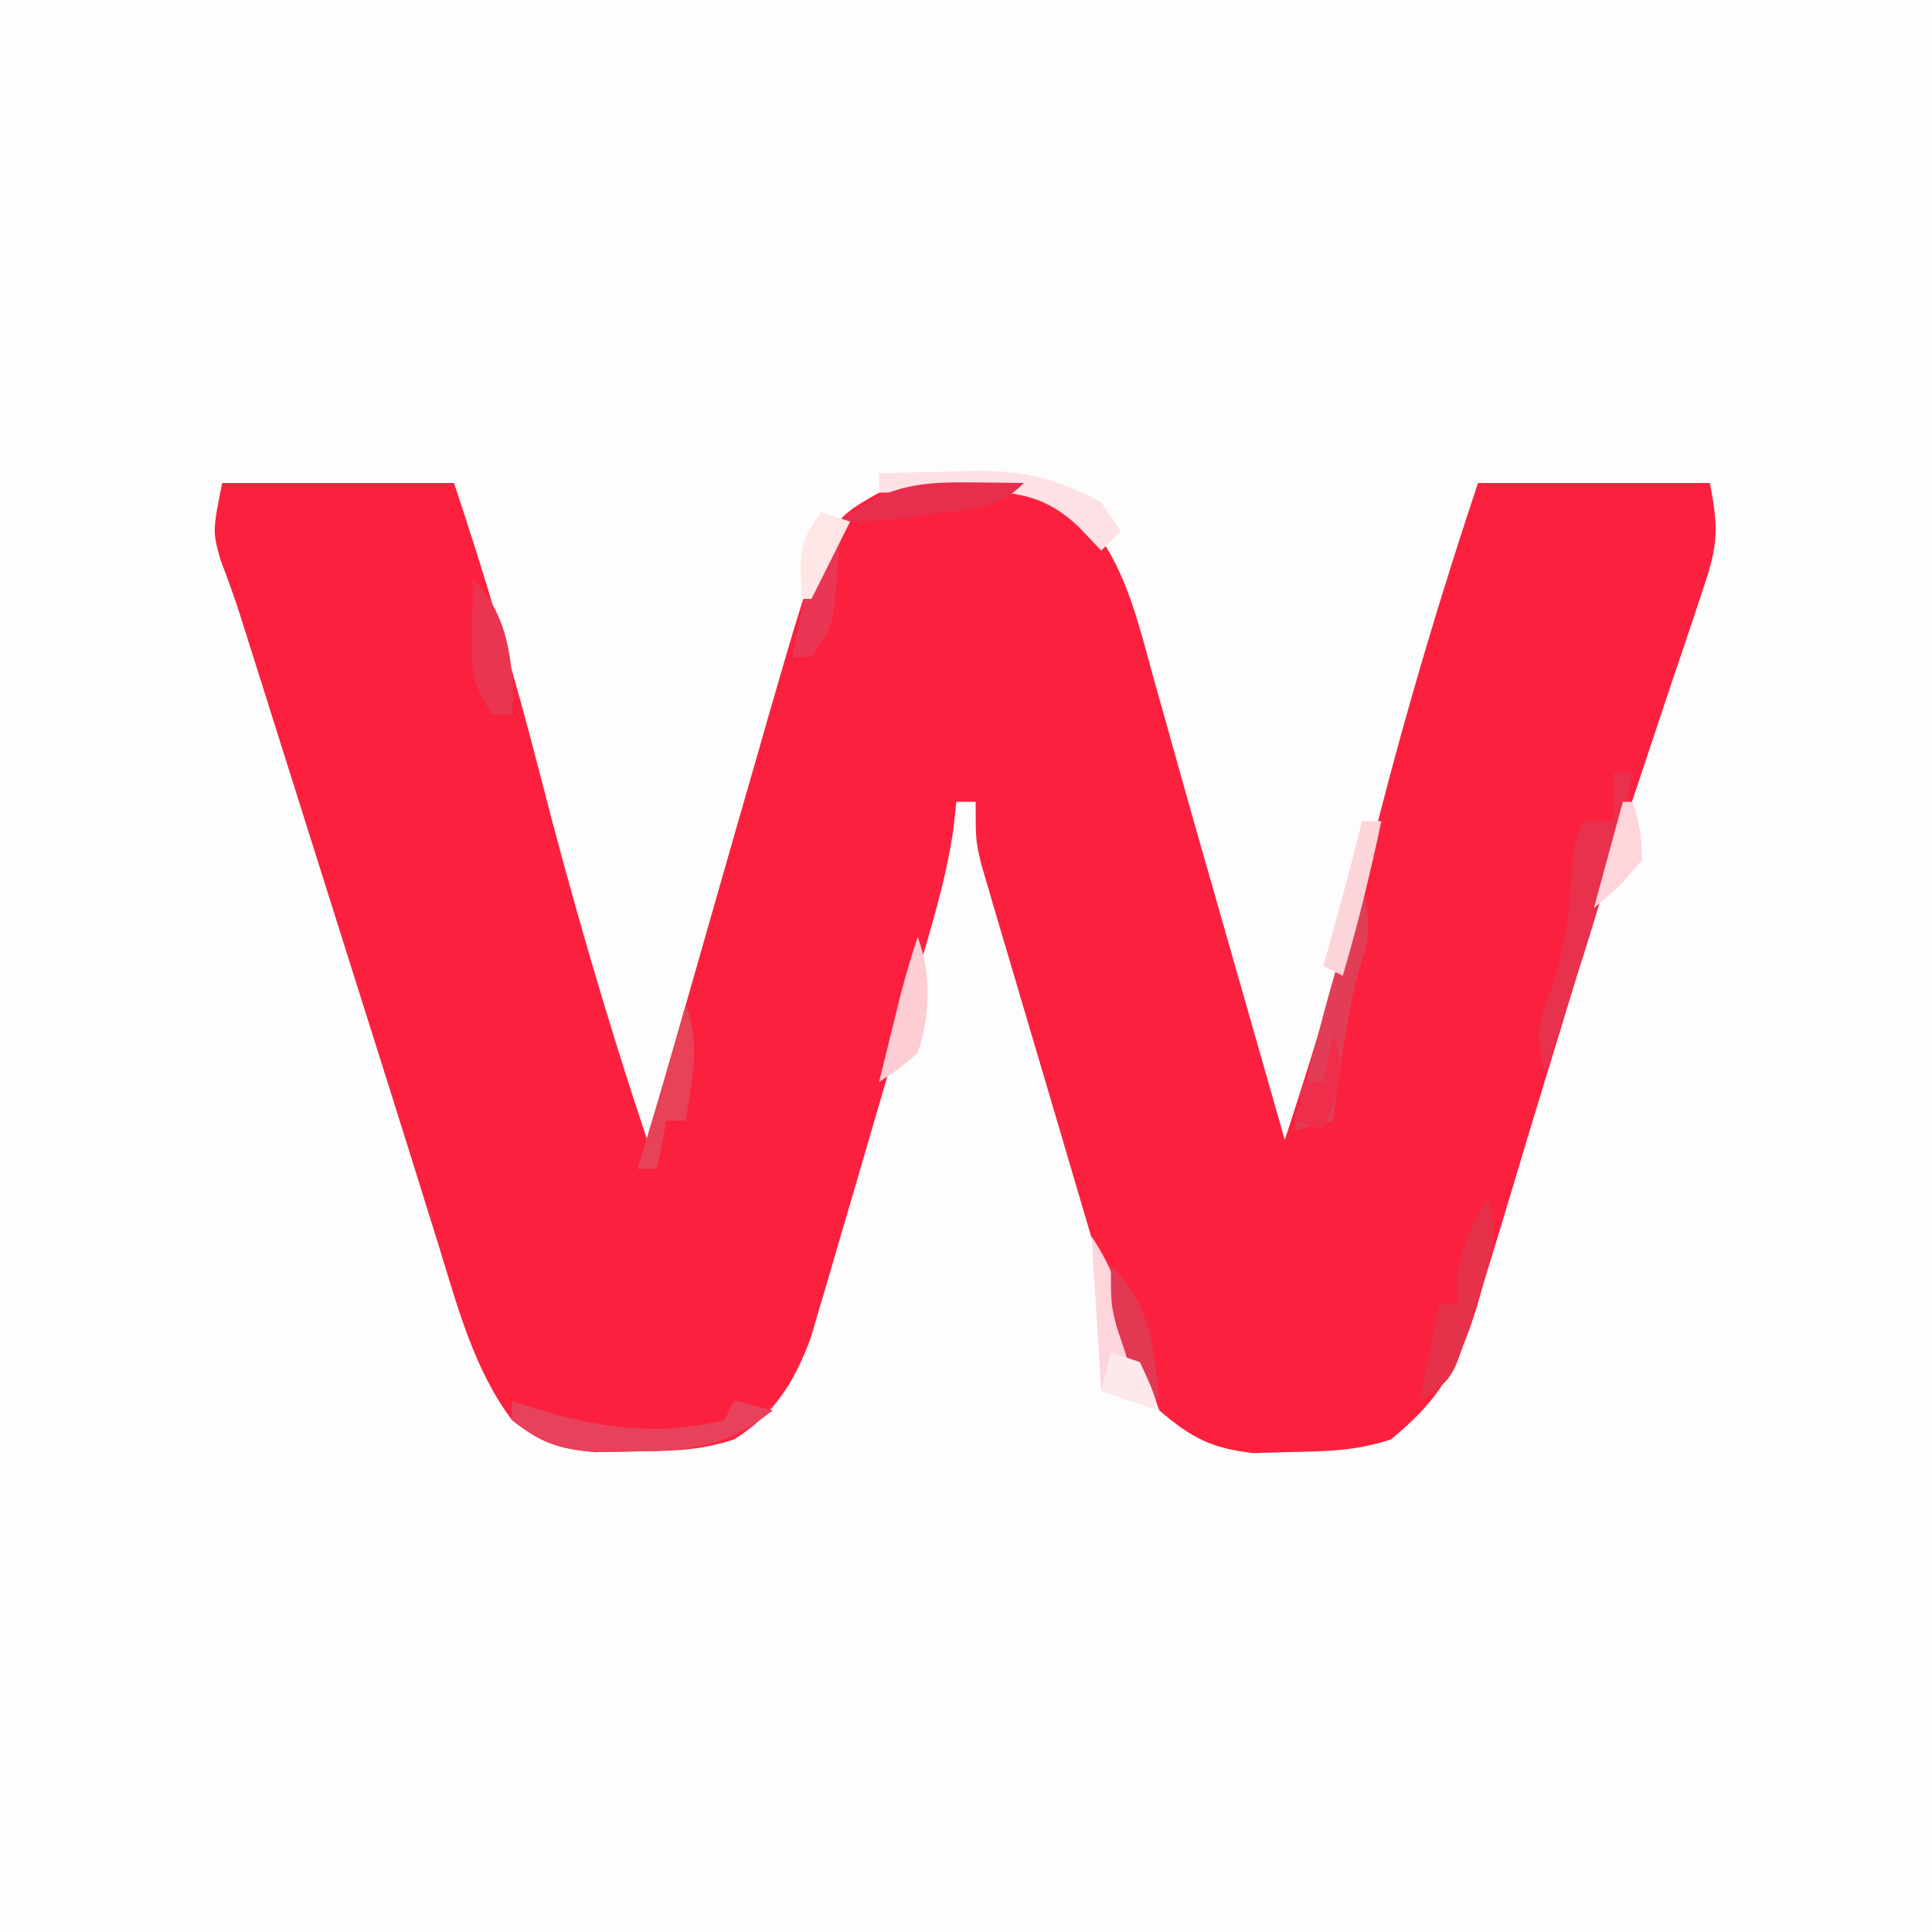
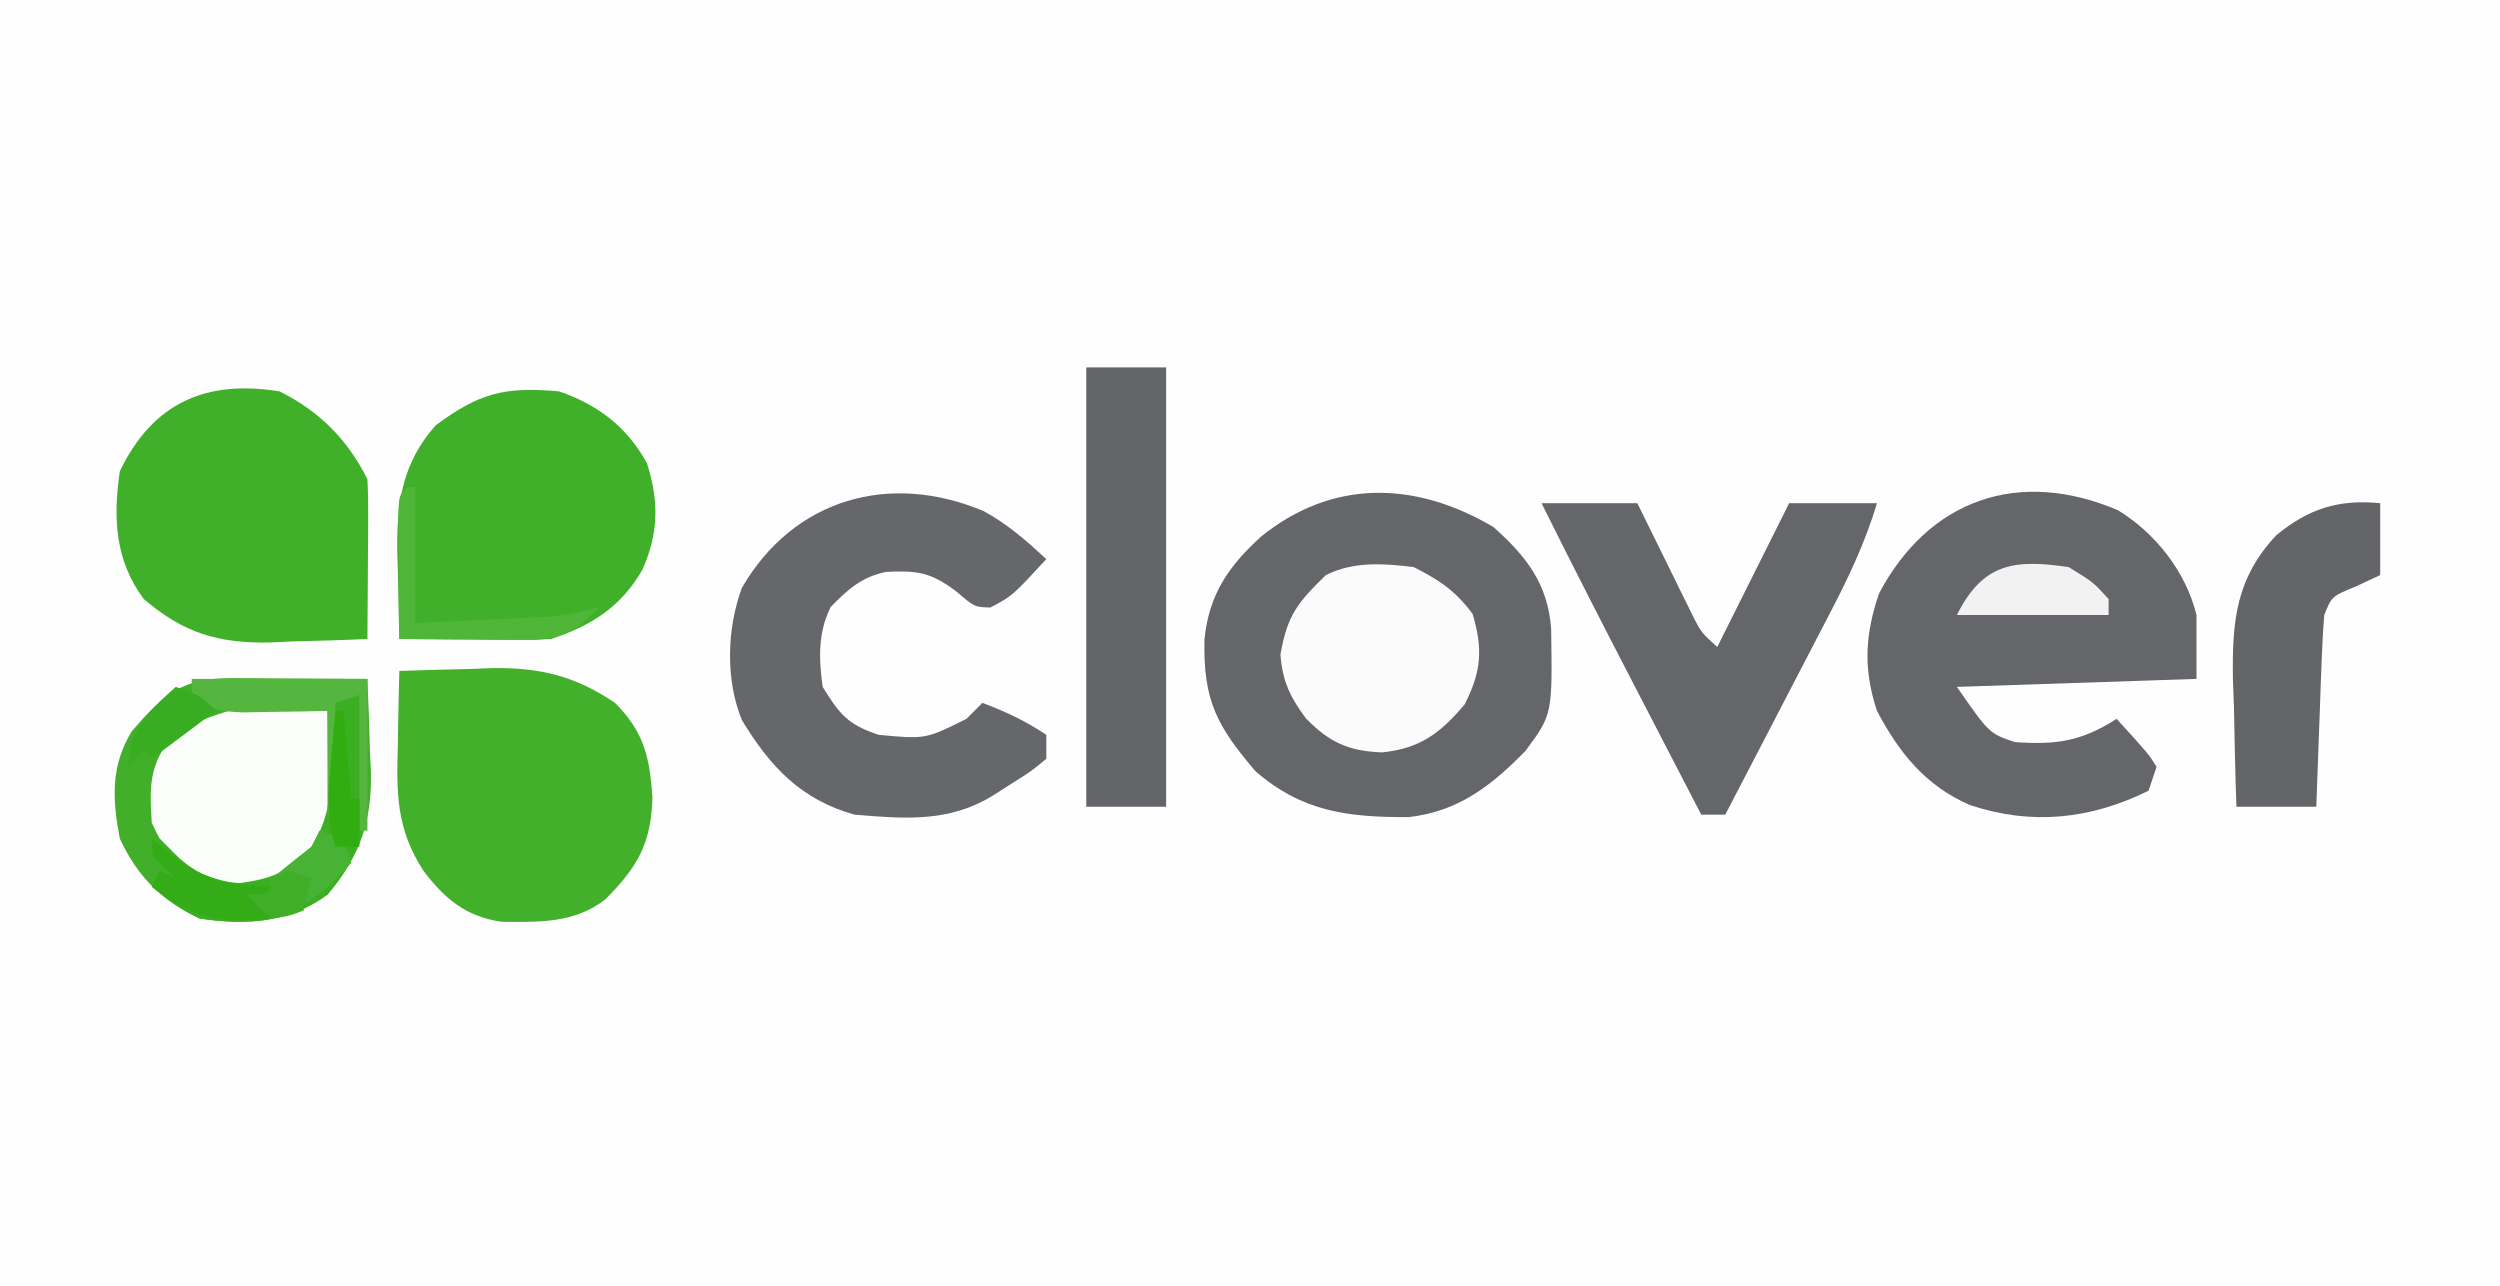
- <svg xmlns="http://www.w3.org/2000/svg" version="1.1" width="200" height="200">
-   <path d="M0 0 C66 0 132 0 200 0 C200 66 200 132 200 200 C134 200 68 200 0 200 C0 134 0 68 0 0 Z " fill="#FEFDFD" transform="translate(0,0)" />
-   <path d="M0 0 C7.92 0 15.84 0 24 0 C27.317 9.952 30.269 19.904 32.875 30.062 C36.156 42.839 39.806 55.492 44 68 C44.206 67.277 44.411 66.555 44.623 65.811 C46.71 58.484 48.803 51.159 50.901 43.836 C51.602 41.39 52.302 38.943 53.001 36.496 C53.914 33.308 54.831 30.123 55.75 26.938 C56.019 25.995 56.288 25.053 56.565 24.082 C62.326 4.201 62.326 4.201 68 1 C73.908 -0.969 80.603 -0.77 86.5 1.125 C92.874 5.905 94.361 12.698 96.375 20.062 C96.673 21.119 96.971 22.175 97.279 23.263 C97.894 25.444 98.504 27.625 99.111 29.808 C100.196 33.704 101.311 37.592 102.428 41.479 C103.402 44.872 104.368 48.267 105.334 51.663 C106.345 55.213 107.36 58.763 108.375 62.312 C108.917 64.208 109.458 66.104 110 68 C113.629 56.971 116.872 45.911 119.74 34.66 C122.737 22.979 126.187 11.44 130 0 C137.92 0 145.84 0 154 0 C155.059 5.295 154.709 6.845 153.035 11.789 C152.811 12.465 152.587 13.141 152.355 13.838 C151.602 16.104 150.832 18.364 150.062 20.625 C148.951 23.939 147.847 27.256 146.746 30.574 C146.45 31.463 146.154 32.351 145.849 33.267 C143.4 40.671 141.109 48.119 138.848 55.582 C138.14 57.901 137.432 60.22 136.724 62.539 C135.675 65.976 134.632 69.414 133.608 72.859 C132.644 76.098 131.656 79.328 130.664 82.559 C130.383 83.526 130.102 84.493 129.813 85.49 C127.933 91.515 125.925 94.989 121 99 C117.436 100.188 114.445 100.242 110.688 100.312 C108.744 100.369 108.744 100.369 106.762 100.426 C102.361 99.928 100.36 98.846 97 96 C94.722 92.63 93.344 89.428 92.191 85.539 C91.871 84.471 91.55 83.403 91.221 82.303 C90.886 81.16 90.552 80.017 90.207 78.84 C89.856 77.658 89.505 76.476 89.144 75.258 C88.405 72.763 87.67 70.268 86.938 67.771 C86.187 65.212 85.432 62.654 84.671 60.098 C83.573 56.41 82.482 52.719 81.395 49.027 C80.884 47.31 80.884 47.31 80.363 45.558 C80.052 44.493 79.741 43.429 79.421 42.332 C79.008 40.929 79.008 40.929 78.587 39.497 C78 37 78 37 78 33 C77.34 33 76.68 33 76 33 C75.903 33.914 75.805 34.829 75.705 35.771 C74.923 41.207 73.276 46.407 71.727 51.664 C71.24 53.329 71.24 53.329 70.743 55.028 C70.058 57.367 69.371 59.705 68.681 62.043 C67.627 65.617 66.587 69.195 65.547 72.773 C64.878 75.05 64.209 77.326 63.539 79.602 C63.23 80.669 62.92 81.737 62.601 82.837 C62.304 83.835 62.008 84.833 61.702 85.862 C61.445 86.736 61.188 87.609 60.923 88.51 C59.221 93.101 57.182 96.386 53 99 C49.41 100.197 46.41 100.205 42.625 100.25 C40.664 100.289 40.664 100.289 38.664 100.328 C34.797 99.982 33.008 99.398 30 97 C26.064 91.797 24.317 85.116 22.418 78.957 C21.887 77.257 21.357 75.558 20.826 73.858 C20.536 72.926 20.246 71.995 19.947 71.035 C18.162 65.314 16.352 59.601 14.547 53.887 C13.755 51.378 12.963 48.87 12.172 46.361 C11.77 45.089 11.368 43.816 10.967 42.543 C10.148 39.95 9.33 37.356 8.512 34.762 C7.316 30.97 6.119 27.178 4.922 23.387 C4.557 22.23 4.193 21.074 3.817 19.883 C3.476 18.804 3.135 17.724 2.784 16.612 C2.487 15.67 2.19 14.728 1.883 13.758 C1.258 11.805 0.565 9.874 -0.174 7.962 C-1 5 -1 5 0 0 Z " fill="#FB213E" transform="translate(23,50)" />
-   <path d="M0 0 C0.66 0 1.32 0 2 0 C0.562 7.022 -1.407 13.75 -3.625 20.562 C-3.95 21.571 -4.275 22.58 -4.609 23.619 C-5.403 26.081 -6.2 28.541 -7 31 C-7.945 27.672 -7.939 26.162 -6.625 22.938 C-4.961 18.384 -4.496 14.107 -4.211 9.285 C-4 7 -4 7 -3 5 C-2.01 5 -1.02 5 0 5 C0 3.35 0 1.7 0 0 Z " fill="#E7314D" transform="translate(167,80)" />
-   <path d="M0 0 C1 0.342 1 0.342 2.02 0.691 C8.825 2.814 14.974 3.724 22 2 C22.33 1.34 22.66 0.68 23 0 C24.32 0.33 25.64 0.66 27 1 C22.217 4.793 18.69 5.179 12.625 5.25 C11.318 5.276 10.011 5.302 8.664 5.328 C4.868 4.988 2.962 4.356 0 2 C0 1.34 0 0.68 0 0 Z " fill="#E7415B" transform="translate(53,145)" />
-   <path d="M0 0 C1.039 3.428 0.714 5.304 -0.387 8.719 C-1.728 13.708 -2.278 18.891 -3 24 C-4.32 24.33 -5.64 24.66 -7 25 C-4.958 16.554 -2.926 8.193 0 0 Z " fill="#E23D56" transform="translate(141,92)" />
-   <path d="M0 0 C1.373 4.119 0.023 7.086 -1.25 11.062 C-1.468 11.795 -1.686 12.528 -1.91 13.283 C-3.628 18.752 -3.628 18.752 -7 21 C-6.333 17.667 -5.667 14.333 -5 11 C-4.34 11 -3.68 11 -3 11 C-3.062 10.299 -3.124 9.598 -3.188 8.875 C-2.957 5.347 -1.708 3.06 0 0 Z " fill="#E53149" transform="translate(154,124)" />
-   <path d="M0 0 C2.522 -0.082 5.04 -0.141 7.562 -0.188 C8.267 -0.213 8.971 -0.238 9.697 -0.264 C14.881 -0.335 18.418 0.521 23 3 C23.99 4.485 23.99 4.485 25 6 C24.34 6.66 23.68 7.32 23 8 C22.237 7.196 21.474 6.391 20.688 5.562 C16.485 1.555 12.811 1.871 7.312 1.938 C6.611 1.942 5.909 1.947 5.186 1.951 C3.457 1.963 1.728 1.981 0 2 C0 1.34 0 0.68 0 0 Z " fill="#FEE1E5" transform="translate(91,49)" />
-   <path d="M0 0 C2.132 3.197 2.983 5.888 4.062 9.562 C5.283 13.879 5.283 13.879 7 18 C5.02 17.34 3.04 16.68 1 16 C0.67 10.72 0.34 5.44 0 0 Z " fill="#FED5DD" transform="translate(113,128)" />
-   <path d="M0 0 C1.63 0.014 1.63 0.014 3.293 0.027 C4.124 0.039 4.956 0.051 5.812 0.062 C3.029 2.846 0.744 2.684 -3.125 3.188 C-4.372 3.355 -5.618 3.523 -6.902 3.695 C-10.188 4.062 -10.188 4.062 -13.188 4.062 C-8.737 0.533 -5.639 -0.061 0 0 Z " fill="#E72E4C" transform="translate(100.1875,49.9375)" />
-   <path d="M0 0 C3.265 3.265 3.932 7.41 4.125 11.938 C4.084 12.618 4.043 13.299 4 14 C3.34 14 2.68 14 2 14 C-0.281 10.579 -0.219 9.318 -0.125 5.312 C-0.107 4.319 -0.089 3.325 -0.07 2.301 C-0.047 1.542 -0.024 0.782 0 0 Z " fill="#EA3550" transform="translate(49,60)" />
-   <path d="M0 0 C1.532 4.084 0.631 7.795 0 12 C-0.66 12 -1.32 12 -2 12 C-2.33 13.65 -2.66 15.3 -3 17 C-3.66 17 -4.32 17 -5 17 C-4.807 16.359 -4.613 15.719 -4.414 15.059 C-2.906 10.049 -1.423 5.035 0 0 Z " fill="#E74258" transform="translate(71,104)" />
-   <path d="M0 0 C0.66 0 1.32 0 2 0 C0.849 5.398 -0.424 10.71 -2 16 C-2.66 15.67 -3.32 15.34 -4 15 C-3.795 14.252 -3.59 13.505 -3.379 12.734 C-3.109 11.75 -2.84 10.765 -2.562 9.75 C-2.296 8.775 -2.029 7.801 -1.754 6.797 C-1.145 4.536 -0.558 2.274 0 0 Z " fill="#FCD5DA" transform="translate(141,85)" />
-   <path d="M0 0 C0.33 0 0.66 0 1 0 C0.886 1.605 0.758 3.209 0.625 4.812 C0.555 5.706 0.486 6.599 0.414 7.52 C0 10 0 10 -2 13 C-2.66 13 -3.32 13 -4 13 C-3.715 11.582 -3.422 10.166 -3.125 8.75 C-2.963 7.961 -2.8 7.172 -2.633 6.359 C-2.008 4.032 -1.152 2.11 0 0 Z " fill="#EA3654" transform="translate(86,55)" />
-   <path d="M0 0 C1.432 3.819 1.301 8.161 0 12 C-2.051 13.746 -2.051 13.746 -4 15 C-3.522 13.062 -3.043 11.125 -2.562 9.188 C-2.296 8.109 -2.029 7.03 -1.754 5.918 C-1.239 3.926 -0.651 1.952 0 0 Z " fill="#FDCDD4" transform="translate(95,97)" />
-   <path d="M0 0 C4.174 4.174 4.432 8.321 5 14 C3 13 3 13 2.148 11.074 C1.893 10.287 1.638 9.499 1.375 8.688 C0.984 7.518 0.984 7.518 0.586 6.324 C0 4 0 4 0 0 Z " fill="#E33851" transform="translate(115,131)" />
-   <path d="M0 0 C1.467 3.815 0.433 6.29 -1 10 C-1.99 9.67 -2.98 9.34 -4 9 C-3.67 7.68 -3.34 6.36 -3 5 C-2.34 5 -1.68 5 -1 5 C-0.67 3.35 -0.34 1.7 0 0 Z " fill="#EE2E4B" transform="translate(138,107)" />
-   <path d="M0 0 C0.33 0 0.66 0 1 0 C1.812 2.688 1.812 2.688 2 6 C-0.438 8.875 -0.438 8.875 -3 11 C-2.01 7.37 -1.02 3.74 0 0 Z " fill="#FED5DB" transform="translate(168,83)" />
-   <path d="M0 0 C0.99 0.33 1.98 0.66 3 1 C1.68 3.64 0.36 6.28 -1 9 C-1.33 9 -1.66 9 -2 9 C-2.25 3.375 -2.25 3.375 0 0 Z " fill="#FEE6E7" transform="translate(85,53)" />
-   <path d="M0 0 C0.99 0.33 1.98 0.66 3 1 C4.188 3.562 4.188 3.562 5 6 C3.02 5.34 1.04 4.68 -1 4 C-0.67 2.68 -0.34 1.36 0 0 Z " fill="#FDE8EC" transform="translate(115,140)" />
+ <svg xmlns="http://www.w3.org/2000/svg" version="1.1" width="313" height="161">
+   <path d="M0 0 C103.29 0 206.58 0 313 0 C313 53.13 313 106.26 313 161 C209.71 161 106.42 161 0 161 C0 107.87 0 54.74 0 0 Z " fill="#FEFEFE" transform="translate(0,0)" />
+   <path d="M0 0 C4.099 3.658 6.781 7.078 7.203 12.707 C7.365 23.441 7.365 23.441 4 28 C-0.273 32.368 -4.369 35.582 -10.613 36.301 C-18.22 36.334 -23.949 35.644 -29.812 30.562 C-34.633 24.915 -36.373 21.709 -36.203 14.078 C-35.651 8.433 -33.192 4.901 -29.125 1.188 C-20.213 -6.013 -9.844 -5.829 0 0 Z " fill="#65666A" transform="translate(187,66)" />
+   <path d="M0 0 C4.716 2.884 8.509 7.738 9.82 13.113 C9.82 15.753 9.82 18.393 9.82 21.113 C-0.08 21.443 -9.98 21.773 -20.18 22.113 C-16.128 27.935 -16.128 27.935 -12.934 29.023 C-7.825 29.379 -4.647 28.977 -0.18 26.113 C3.824 30.508 3.824 30.508 4.82 32.113 C4.49 33.103 4.16 34.093 3.82 35.113 C-3.44 38.678 -10.727 39.485 -18.492 36.926 C-24.061 34.534 -27.398 30.398 -30.18 25.113 C-31.927 19.872 -31.672 15.566 -29.93 10.426 C-23.707 -1.352 -12.446 -5.316 0 0 Z " fill="#65666A" transform="translate(265.1797,63.88672)" />
+   <path d="M0 0 C4.879 1.689 8.501 4.438 11 9 C12.516 13.759 12.467 17.733 10.438 22.312 C7.75 26.997 4.078 29.307 -1 31 C-2.481 31.081 -3.966 31.108 -5.449 31.098 C-6.297 31.094 -7.144 31.091 -8.018 31.088 C-9.339 31.075 -9.339 31.075 -10.688 31.062 C-11.58 31.058 -12.473 31.053 -13.393 31.049 C-15.595 31.037 -17.798 31.021 -20 31 C-20.082 28.145 -20.141 25.293 -20.188 22.438 C-20.213 21.638 -20.238 20.838 -20.264 20.014 C-20.338 13.93 -19.646 9.003 -15.465 4.258 C-9.969 0.181 -6.77 -0.617 0 0 Z " fill="#40AF29" transform="translate(70,49)" />
+   <path d="M0 0 C3.001 -0.109 5.998 -0.188 9 -0.25 C9.839 -0.284 10.678 -0.317 11.543 -0.352 C17.563 -0.445 21.975 0.603 27 4 C30.655 7.655 31.353 10.862 31.688 15.875 C31.515 21.644 29.82 24.528 25.824 28.574 C21.94 31.61 17.53 31.454 12.797 31.41 C8.32 30.754 5.687 28.549 3 25 C-0.423 19.702 -0.366 15.212 -0.188 9.125 C-0.174 8.246 -0.16 7.367 -0.146 6.461 C-0.111 4.307 -0.058 2.153 0 0 Z " fill="#42B02B" transform="translate(50,84)" />
+   <path d="M0 0 C4.987 2.493 8.497 5.994 11 11 C11.084 12.521 11.107 14.047 11.098 15.57 C11.094 16.466 11.091 17.362 11.088 18.285 C11.08 19.222 11.071 20.159 11.062 21.125 C11.058 22.07 11.053 23.015 11.049 23.988 C11.037 26.326 11.021 28.663 11 31 C7.834 31.147 4.669 31.235 1.5 31.312 C0.613 31.354 -0.274 31.396 -1.188 31.439 C-7.695 31.559 -12.004 30.264 -17 26 C-20.612 21.146 -20.848 15.847 -20 10 C-15.844 1.368 -9.166 -1.478 0 0 Z " fill="#40AF29" transform="translate(35,49)" />
+   <path d="M0 0 C0.986 0.003 1.972 0.006 2.988 0.01 C4.021 0.018 5.053 0.027 6.117 0.035 C7.678 0.042 7.678 0.042 9.27 0.049 C11.844 0.061 14.418 0.077 16.992 0.098 C17.128 3.099 17.227 6.094 17.305 9.098 C17.347 9.937 17.388 10.776 17.432 11.641 C17.555 18.006 16.123 22.203 11.992 27.098 C7.139 30.71 1.839 30.945 -4.008 30.098 C-8.849 27.767 -11.711 24.957 -14.008 20.098 C-14.945 15.202 -15.169 10.991 -12.504 6.645 C-8.503 2 -6.201 -0.036 0 0 Z " fill="#FBFDFA" transform="translate(29.00781,84.90234)" />
+   <path d="M0 0 C2.987 1.634 5.332 3.691 7.828 6 C3.583 10.599 3.583 10.599 0.828 12.062 C-1.172 12 -1.172 12 -3.422 10.062 C-6.649 7.642 -8.315 7.409 -12.238 7.602 C-15.296 8.232 -17.038 9.802 -19.172 12 C-20.774 15.204 -20.665 18.523 -20.172 22 C-18.047 25.443 -17.023 26.716 -13.172 28 C-7.292 28.552 -7.292 28.552 -2.172 26 C-1.512 25.34 -0.852 24.68 -0.172 24 C2.8 25.125 5.163 26.223 7.828 28 C7.828 28.99 7.828 29.98 7.828 31 C5.93 32.57 5.93 32.57 3.453 34.125 C2.641 34.643 1.829 35.161 0.992 35.695 C-4.447 38.975 -9.936 38.518 -16.172 38 C-22.848 36.146 -26.751 32.003 -30.277 26.172 C-32.365 21.104 -32.169 14.721 -30.297 9.613 C-23.808 -1.592 -11.755 -4.97 0 0 Z " fill="#66676B" transform="translate(123.1719,64)" />
+   <path d="M0 0 C3.96 0 7.92 0 12 0 C12.554 1.132 13.109 2.264 13.68 3.43 C14.411 4.912 15.143 6.393 15.875 7.875 C16.24 8.621 16.605 9.368 16.98 10.137 C17.512 11.21 17.512 11.21 18.055 12.305 C18.379 12.965 18.704 13.624 19.039 14.304 C20.003 16.18 20.003 16.18 22 18 C24.97 12.06 27.94 6.12 31 0 C34.63 0 38.26 0 42 0 C40.52 4.921 38.457 9.274 36.086 13.805 C35.711 14.529 35.337 15.253 34.951 15.999 C33.763 18.293 32.569 20.584 31.375 22.875 C30.565 24.437 29.755 26 28.945 27.562 C26.968 31.377 24.986 35.189 23 39 C22.01 39 21.02 39 20 39 C17.954 35.054 15.91 31.107 13.866 27.159 C13.173 25.821 12.48 24.483 11.786 23.145 C7.801 15.457 3.849 7.757 0 0 Z " fill="#65666A" transform="translate(193,63)" />
+   <path d="M0 0 C3.3 0 6.6 0 10 0 C10 18.15 10 36.3 10 55 C6.7 55 3.4 55 0 55 C0 36.85 0 18.7 0 0 Z " fill="#636569" transform="translate(136,46)" />
+   <path d="M0 0 C3.214 1.636 5.247 2.973 7.375 5.875 C8.673 10.288 8.475 13.067 6.375 17.188 C3.349 20.771 0.817 22.713 -3.953 23.199 C-8.141 23.047 -10.575 21.953 -13.5 18.938 C-15.474 16.298 -16.453 14.236 -16.688 10.938 C-15.825 5.998 -14.538 4.454 -11 1 C-7.528 -0.736 -3.796 -0.466 0 0 Z " fill="#FBFBFB" transform="translate(177,71)" />
+   <path d="M0 0 C0 2.97 0 5.94 0 9 C-1.454 9.681 -1.454 9.681 -2.938 10.375 C-6.071 11.658 -6.071 11.658 -7 14 C-7.153 15.812 -7.249 17.628 -7.316 19.445 C-7.358 20.522 -7.4 21.598 -7.443 22.707 C-7.502 24.399 -7.502 24.399 -7.562 26.125 C-7.606 27.261 -7.649 28.396 -7.693 29.566 C-7.8 32.377 -7.902 35.189 -8 38 C-11.3 38 -14.6 38 -18 38 C-18.146 33.834 -18.234 29.668 -18.312 25.5 C-18.354 24.327 -18.396 23.154 -18.439 21.945 C-18.541 14.732 -18.067 9.428 -13 4 C-8.96 0.691 -5.242 -0.511 0 0 Z " fill="#636569" transform="translate(298,63)" />
+   <path d="M0 0 C0.986 0.003 1.972 0.006 2.988 0.01 C4.021 0.018 5.053 0.027 6.117 0.035 C7.678 0.042 7.678 0.042 9.27 0.049 C11.844 0.061 14.418 0.077 16.992 0.098 C17.128 3.099 17.227 6.094 17.305 9.098 C17.347 9.937 17.388 10.776 17.432 11.641 C17.555 18.006 16.123 22.203 11.992 27.098 C7.139 30.71 1.839 30.945 -4.008 30.098 C-8.849 27.767 -11.711 24.957 -14.008 20.098 C-14.945 15.202 -15.169 10.991 -12.504 6.645 C-8.503 2 -6.201 -0.036 0 0 Z M-6.883 6.473 C-10.182 10.548 -10.364 12.844 -10.008 18.098 C-8.361 21.721 -6.575 24.266 -3.008 26.098 C2.129 26.799 2.129 26.799 6.809 25.043 C8.984 23.271 10.729 21.624 11.992 19.098 C12.064 16.546 12.085 14.023 12.055 11.473 C12.05 10.766 12.046 10.06 12.041 9.332 C12.029 7.587 12.011 5.842 11.992 4.098 C1.982 3.012 1.982 3.012 -6.883 6.473 Z " fill="#41AF29" transform="translate(29.00781,84.90234)" />
+   <path d="M0 0 C5.28 0 10.56 0 16 0 C16.108 3.043 16.188 6.081 16.25 9.125 C16.3 10.409 16.3 10.409 16.352 11.719 C16.438 17.343 15.811 20.566 12 25 C7.076 28.517 1.862 28.901 -4 28 C-6.401 26.904 -7.958 25.719 -10 24 C-9.67 23.34 -9.34 22.68 -9 22 C-8.34 22.33 -7.68 22.66 -7 23 C-7.99 22.01 -8.98 21.02 -10 20 C-9.67 19.34 -9.34 18.68 -9 18 C-8.175 18.825 -7.35 19.65 -6.5 20.5 C-3.977 22.594 -2.225 23.419 1.062 23.562 C5.408 22.942 7.019 22.157 10 19 C12.329 15.406 12.391 11.964 12.625 7.75 C12.7 6.487 12.775 5.223 12.852 3.922 C12.901 2.958 12.95 1.993 13 1 C8.71 1 4.42 1 0 1 C0 0.67 0 0.34 0 0 Z " fill="#3AAF22" transform="translate(29,87)" />
+   <path d="M0 0 C7.26 0 14.52 0 22 0 C22 6.27 22 12.54 22 19 C21.67 19 21.34 19 21 19 C21 13.39 21 7.78 21 2 C20.01 2.33 19.02 2.66 18 3 C18 7.62 18 12.24 18 17 C17.67 17 17.34 17 17 17 C17 12.71 17 8.42 17 4 C16.024 4.023 15.048 4.046 14.043 4.07 C12.771 4.088 11.498 4.106 10.188 4.125 C8.291 4.16 8.291 4.16 6.355 4.195 C3 4 3 4 0 2 C0 1.34 0 0.68 0 0 Z " fill="#54B63E" transform="translate(24,85)" />
+   <path d="M0 0 C3.062 1.875 3.062 1.875 5 4 C5 4.66 5 5.32 5 6 C-1.27 6 -7.54 6 -14 6 C-10.725 -0.551 -6.762 -0.995 0 0 Z " fill="#F2F2F2" transform="translate(259,71)" />
+   <path d="M0 0 C0.33 0 0.66 0 1 0 C1 5.61 1 11.22 1 17 C4.084 16.859 7.167 16.712 10.25 16.562 C11.559 16.504 11.559 16.504 12.895 16.443 C13.739 16.401 14.583 16.36 15.453 16.316 C16.616 16.261 16.616 16.261 17.802 16.205 C19.957 16.004 21.918 15.583 24 15 C21.533 17.702 19.691 18.908 15.915 19.114 C15.135 19.108 14.355 19.103 13.551 19.098 C12.703 19.094 11.856 19.091 10.982 19.088 C9.661 19.075 9.661 19.075 8.312 19.062 C7.42 19.058 6.527 19.053 5.607 19.049 C3.405 19.037 1.202 19.021 -1 19 C-1.027 16.021 -1.047 13.042 -1.062 10.062 C-1.071 9.212 -1.079 8.362 -1.088 7.486 C-1.091 6.677 -1.094 5.869 -1.098 5.035 C-1.103 4.286 -1.108 3.537 -1.114 2.766 C-1 1 -1 1 0 0 Z " fill="#4FB638" transform="translate(51,61)" />
+   <path d="M0 0 C0.99 0.804 1.98 1.609 3 2.438 C6.991 5.327 10.133 5.744 15 6 C14.34 6.66 13.68 7.32 13 8 C13.66 8.66 14.32 9.32 15 10 C8.599 10.512 5.02 10.119 0 6 C0.33 5.34 0.66 4.68 1 4 C1.66 4.33 2.32 4.66 3 5 C2.257 4.319 2.257 4.319 1.5 3.625 C0 2 0 2 0 0 Z " fill="#33AC18" transform="translate(19,105)" />
+   <path d="M0 0 C0.99 0.33 1.98 0.66 3 1 C3.33 1.99 3.66 2.98 4 4 C0.874 7.394 -1.565 9.606 -6 11 C-6.99 10.01 -7.98 9.02 -9 8 C-8.01 8 -7.02 8 -6 8 C-6 7.34 -6 6.68 -6 6 C-4.35 4.646 -2.683 3.313 -1 2 C-0.67 1.34 -0.34 0.68 0 0 Z " fill="#48B234" transform="translate(40,104)" />
+   <path d="M0 0 C3 1 3 1 5 3 C2.36 4.98 -0.28 6.96 -3 9 C-3.33 8.67 -3.66 8.34 -4 8 C-4.66 8.66 -5.32 9.32 -6 10 C-5.586 5.167 -3.536 3.173 0 0 Z " fill="#38AD21" transform="translate(22,86)" />
+   <path d="M0 0 C0.33 0 0.66 0 1 0 C1.33 3.63 1.66 7.26 2 11 C2.33 11 2.66 11 3 11 C3 12.98 3 14.96 3 17 C2.01 17 1.02 17 0 17 C-1.231 13.316 -0.908 10.085 -0.562 6.25 C-0.461 5.08 -0.359 3.909 -0.254 2.703 C-0.17 1.811 -0.086 0.919 0 0 Z " fill="#31AD11" transform="translate(42,89)" />
+   <path d="M0 0 C0.99 0.33 1.98 0.66 3 1 C2.67 2.32 2.34 3.64 2 5 C0.188 5.688 0.188 5.688 -2 6 C-3.75 4.562 -3.75 4.562 -5 3 C-4.01 3 -3.02 3 -2 3 C-2 2.34 -2 1.68 -2 1 C-1.34 0.67 -0.68 0.34 0 0 Z " fill="#40AE28" transform="translate(36,109)" />
</svg>
